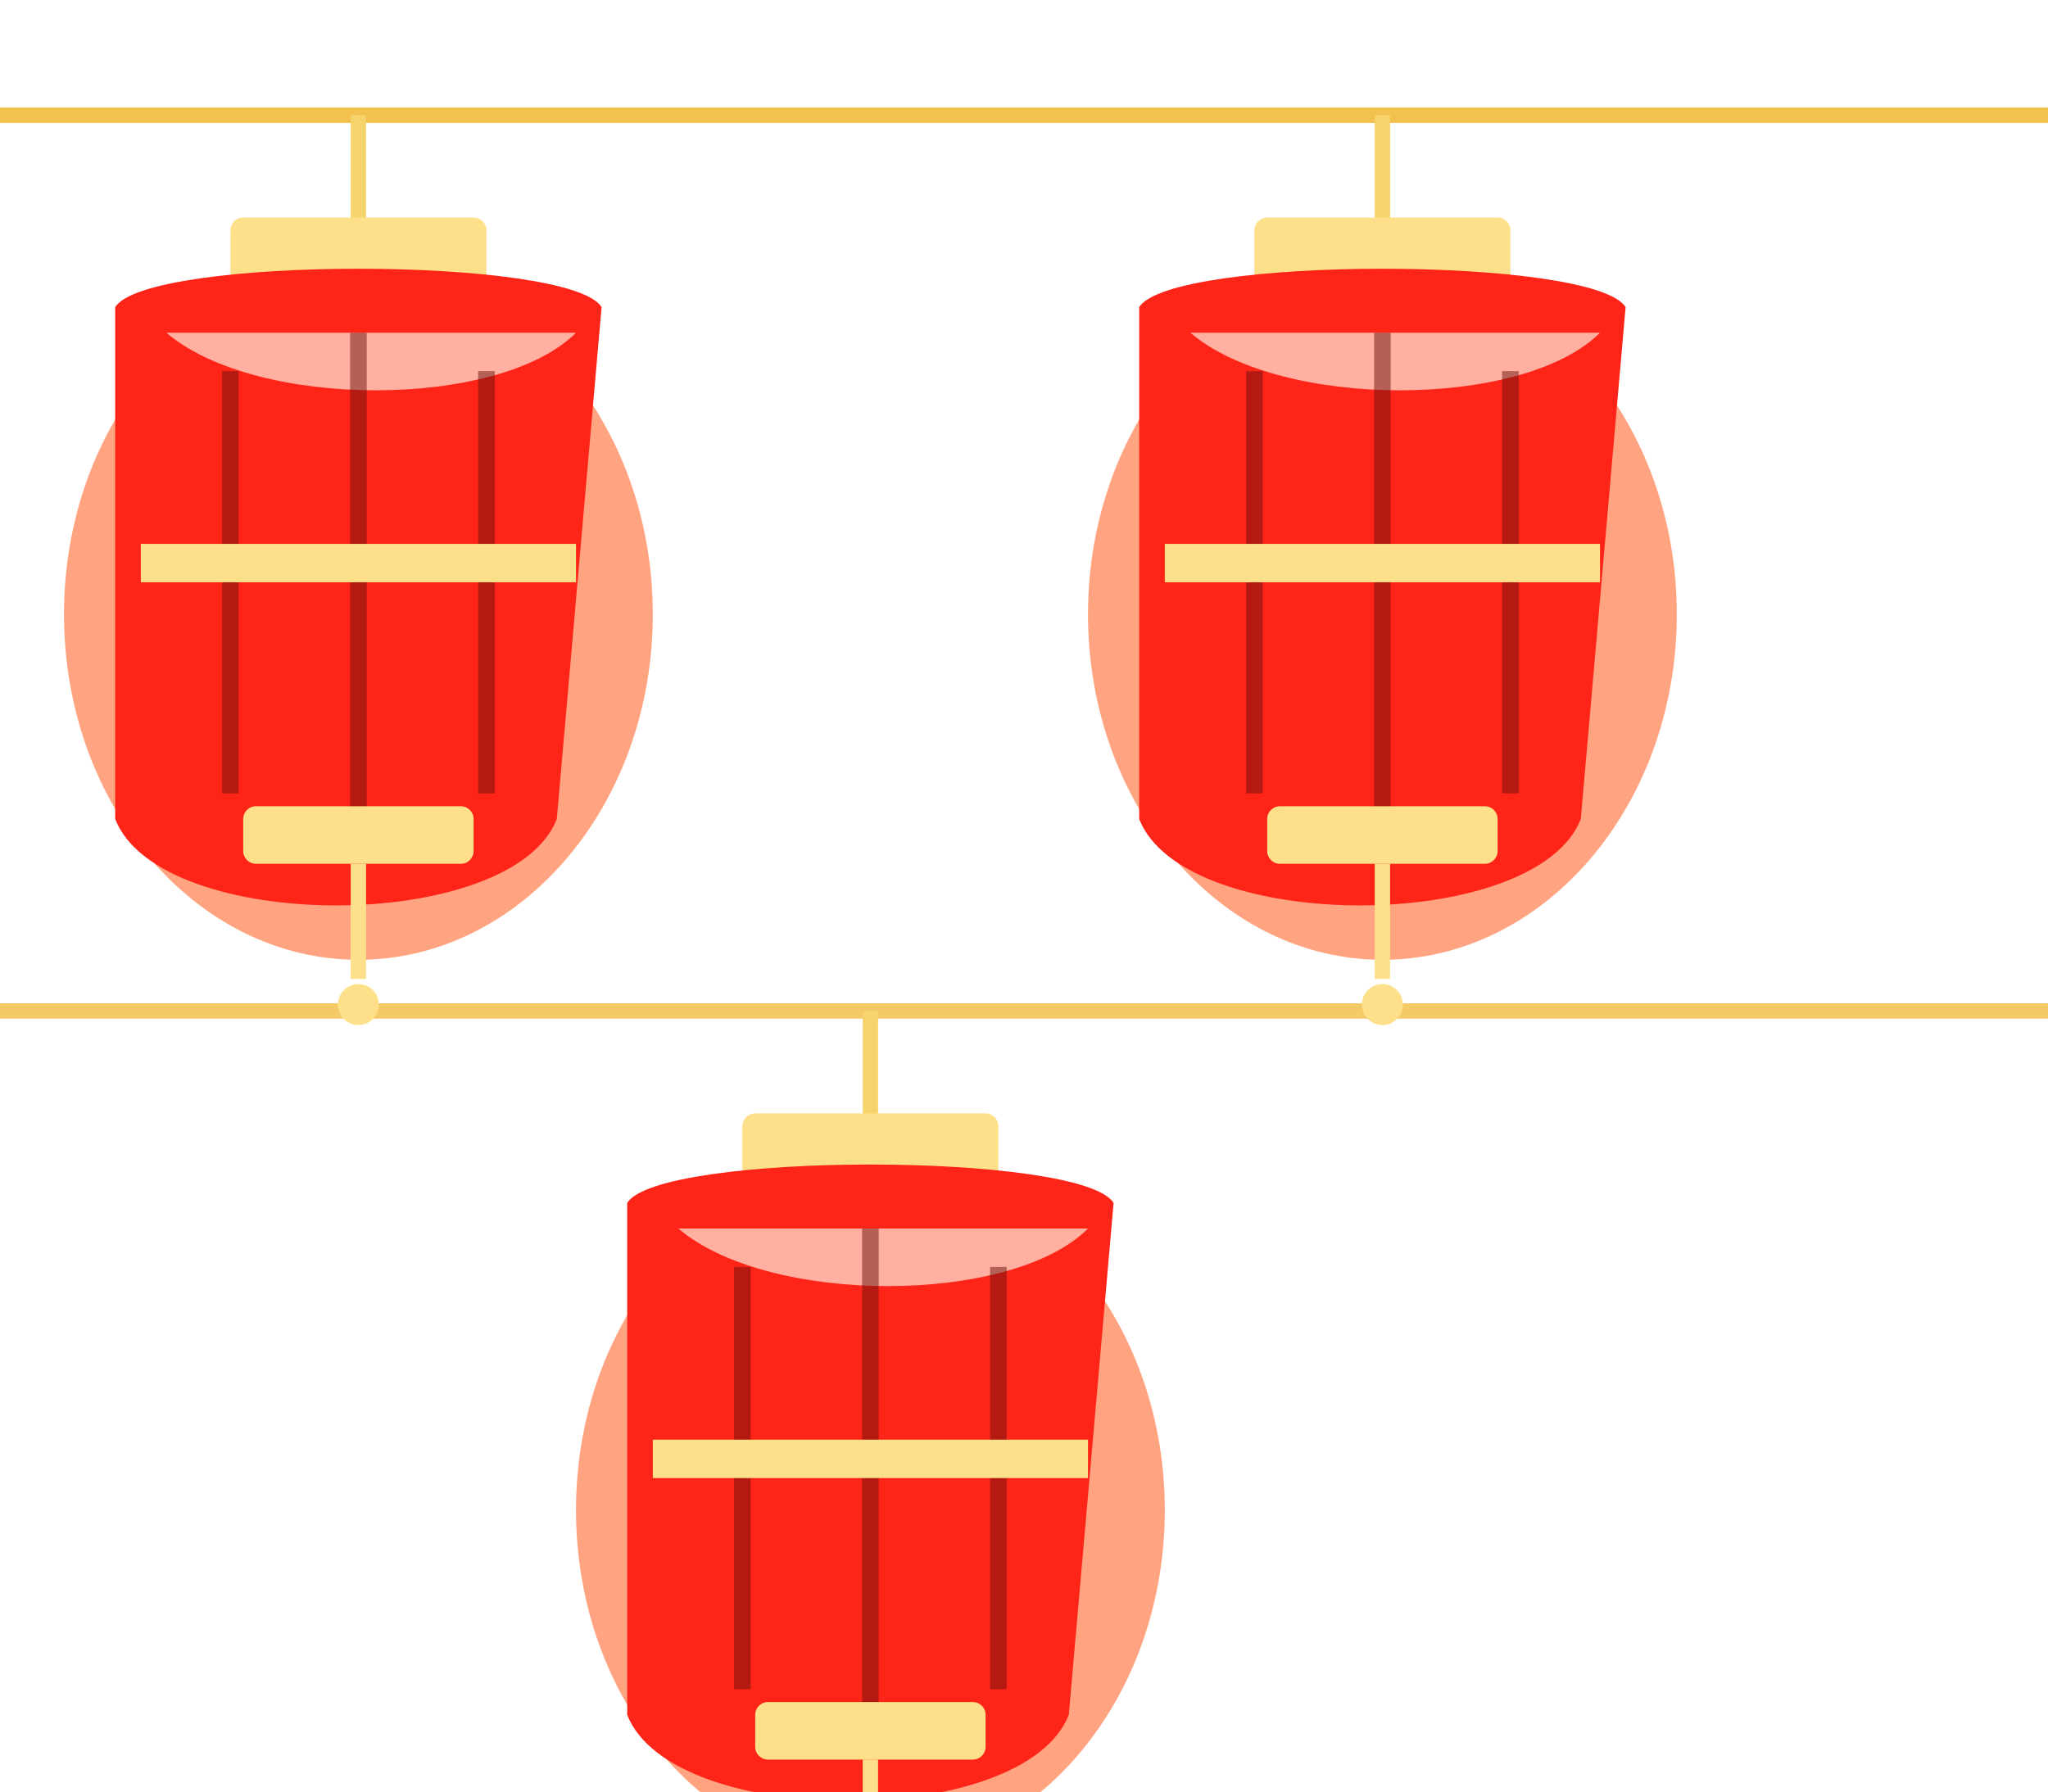
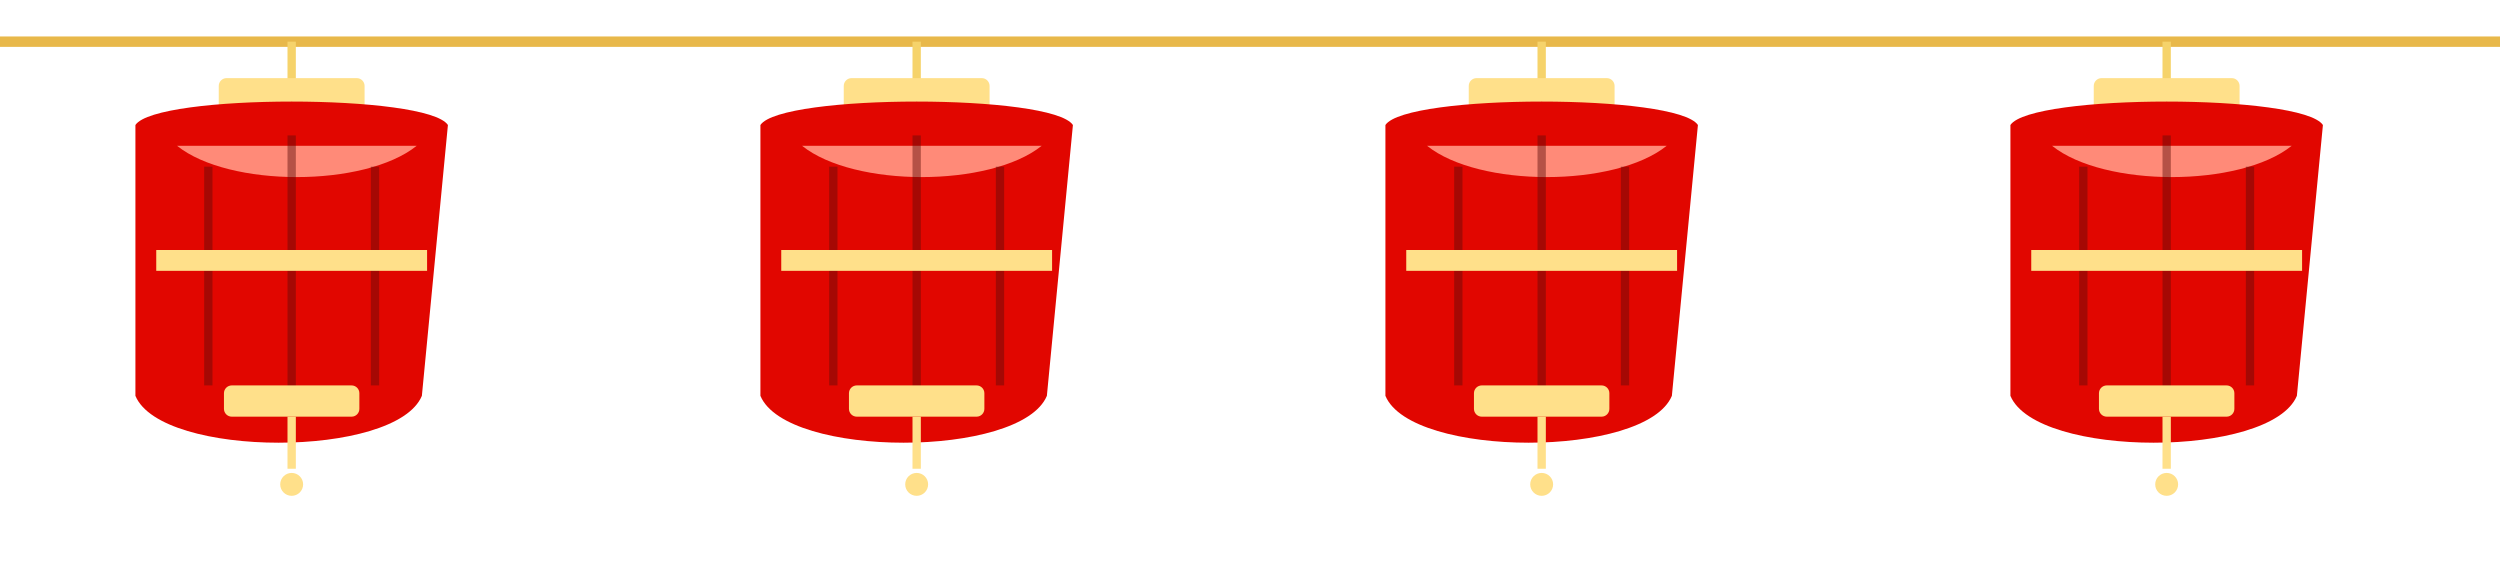
- <svg xmlns="http://www.w3.org/2000/svg" width="320" height="280" viewBox="0 0 320 280">
-   <path d="M0 18h320" stroke="#f2c14e" stroke-width="2.4" />
-   <path d="M0 158h320" stroke="#f2c14e" stroke-width="2.4" opacity="0.85" />
+ <svg xmlns="http://www.w3.org/2000/svg" width="480" height="108" viewBox="0 0 480 108">
+   <path d="M0 8h480" stroke="#e8b84a" stroke-width="2" />
  <defs>
    <g id="chochin">
-       <ellipse cx="50" cy="78" rx="46" ry="54" fill="#ff6a32" opacity="0.62" />
-       <line x1="50" y1="0" x2="50" y2="18" stroke="#f6d36b" stroke-width="2.4" />
-       <rect x="30" y="16" width="40" height="11" rx="2" fill="#ffe08a" />
-       <path d="M12 30c5-8 71-8 76 0l-7 80c-7 18-62 18-69 0z" fill="#ff2418" />
-       <path d="M20 34c14 12 52 12 64 0" fill="#ffb0a0" />
-       <path d="M30 40v66M50 34v78M70 40v66" stroke="#6a100c" stroke-width="2.6" opacity="0.5" />
-       <path d="M16 70h68" stroke="#ffe08a" stroke-width="6" />
-       <rect x="32" y="108" width="36" height="9" rx="2" fill="#ffe08a" />
-       <path d="M50 117v18" stroke="#ffe08a" stroke-width="2.4" />
-       <circle cx="50" cy="139" r="3.2" fill="#ffe08a" />
+       <line x1="40" y1="8" x2="40" y2="16" stroke="#f6d36b" stroke-width="1.6" />
+       <rect x="26" y="15" width="28" height="7" rx="1.5" fill="#ffe08a" />
+       <path d="M10 24c4-6 56-6 60 0l-5 52c-5 12-50 12-55 0z" fill="#e10600" />
+       <path d="M18 28c10 8 36 8 46 0" fill="#ff8a78" />
+       <path d="M24 32v42M40 26v52M56 32v42" stroke="#5c0c08" stroke-width="1.6" opacity="0.45" />
+       <path d="M14 50h52" stroke="#ffe08a" stroke-width="4" />
+       <rect x="27" y="74" width="26" height="6" rx="1.5" fill="#ffe08a" />
+       <path d="M40 80v10" stroke="#ffe08a" stroke-width="1.6" />
+       <circle cx="40" cy="93" r="2.2" fill="#ffe08a" />
    </g>
  </defs>
-   <use href="#chochin" x="6" y="18" />
-   <use href="#chochin" x="166" y="18" />
-   <use href="#chochin" x="86" y="158" />
+   <use href="#chochin" x="16" y="0" />
+   <use href="#chochin" x="136" y="0" />
+   <use href="#chochin" x="256" y="0" />
+   <use href="#chochin" x="376" y="0" />
</svg>
